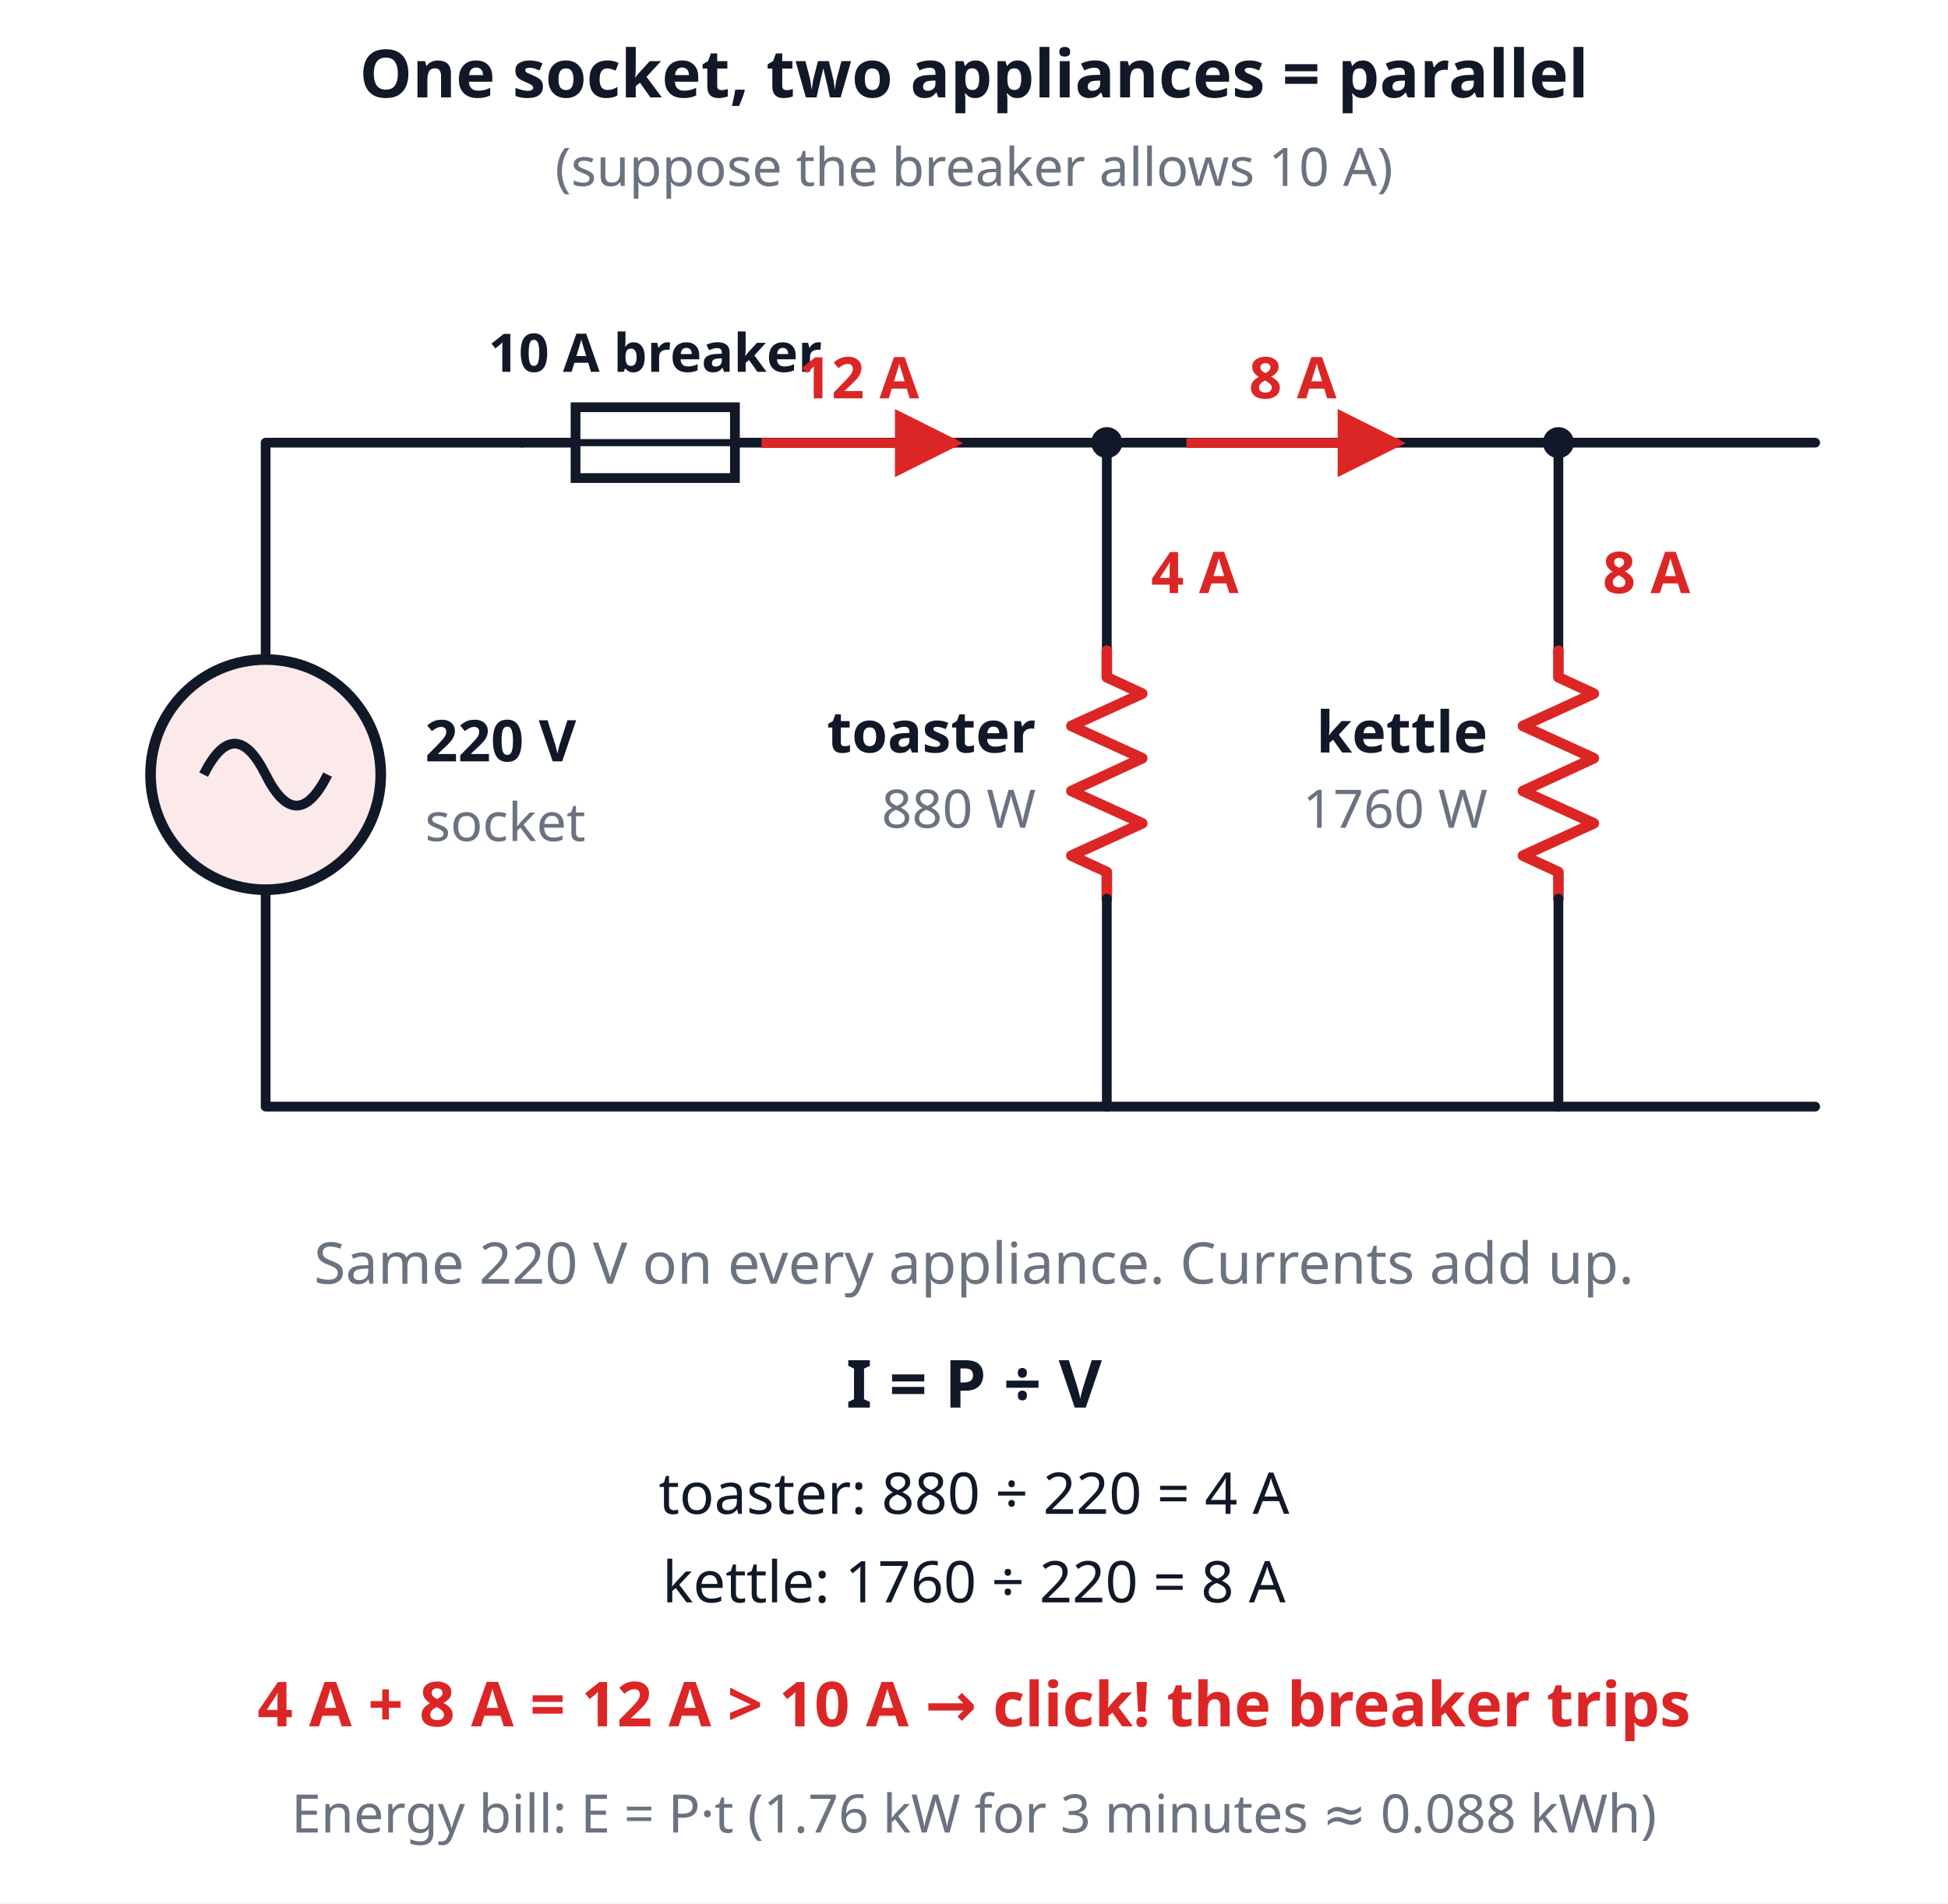
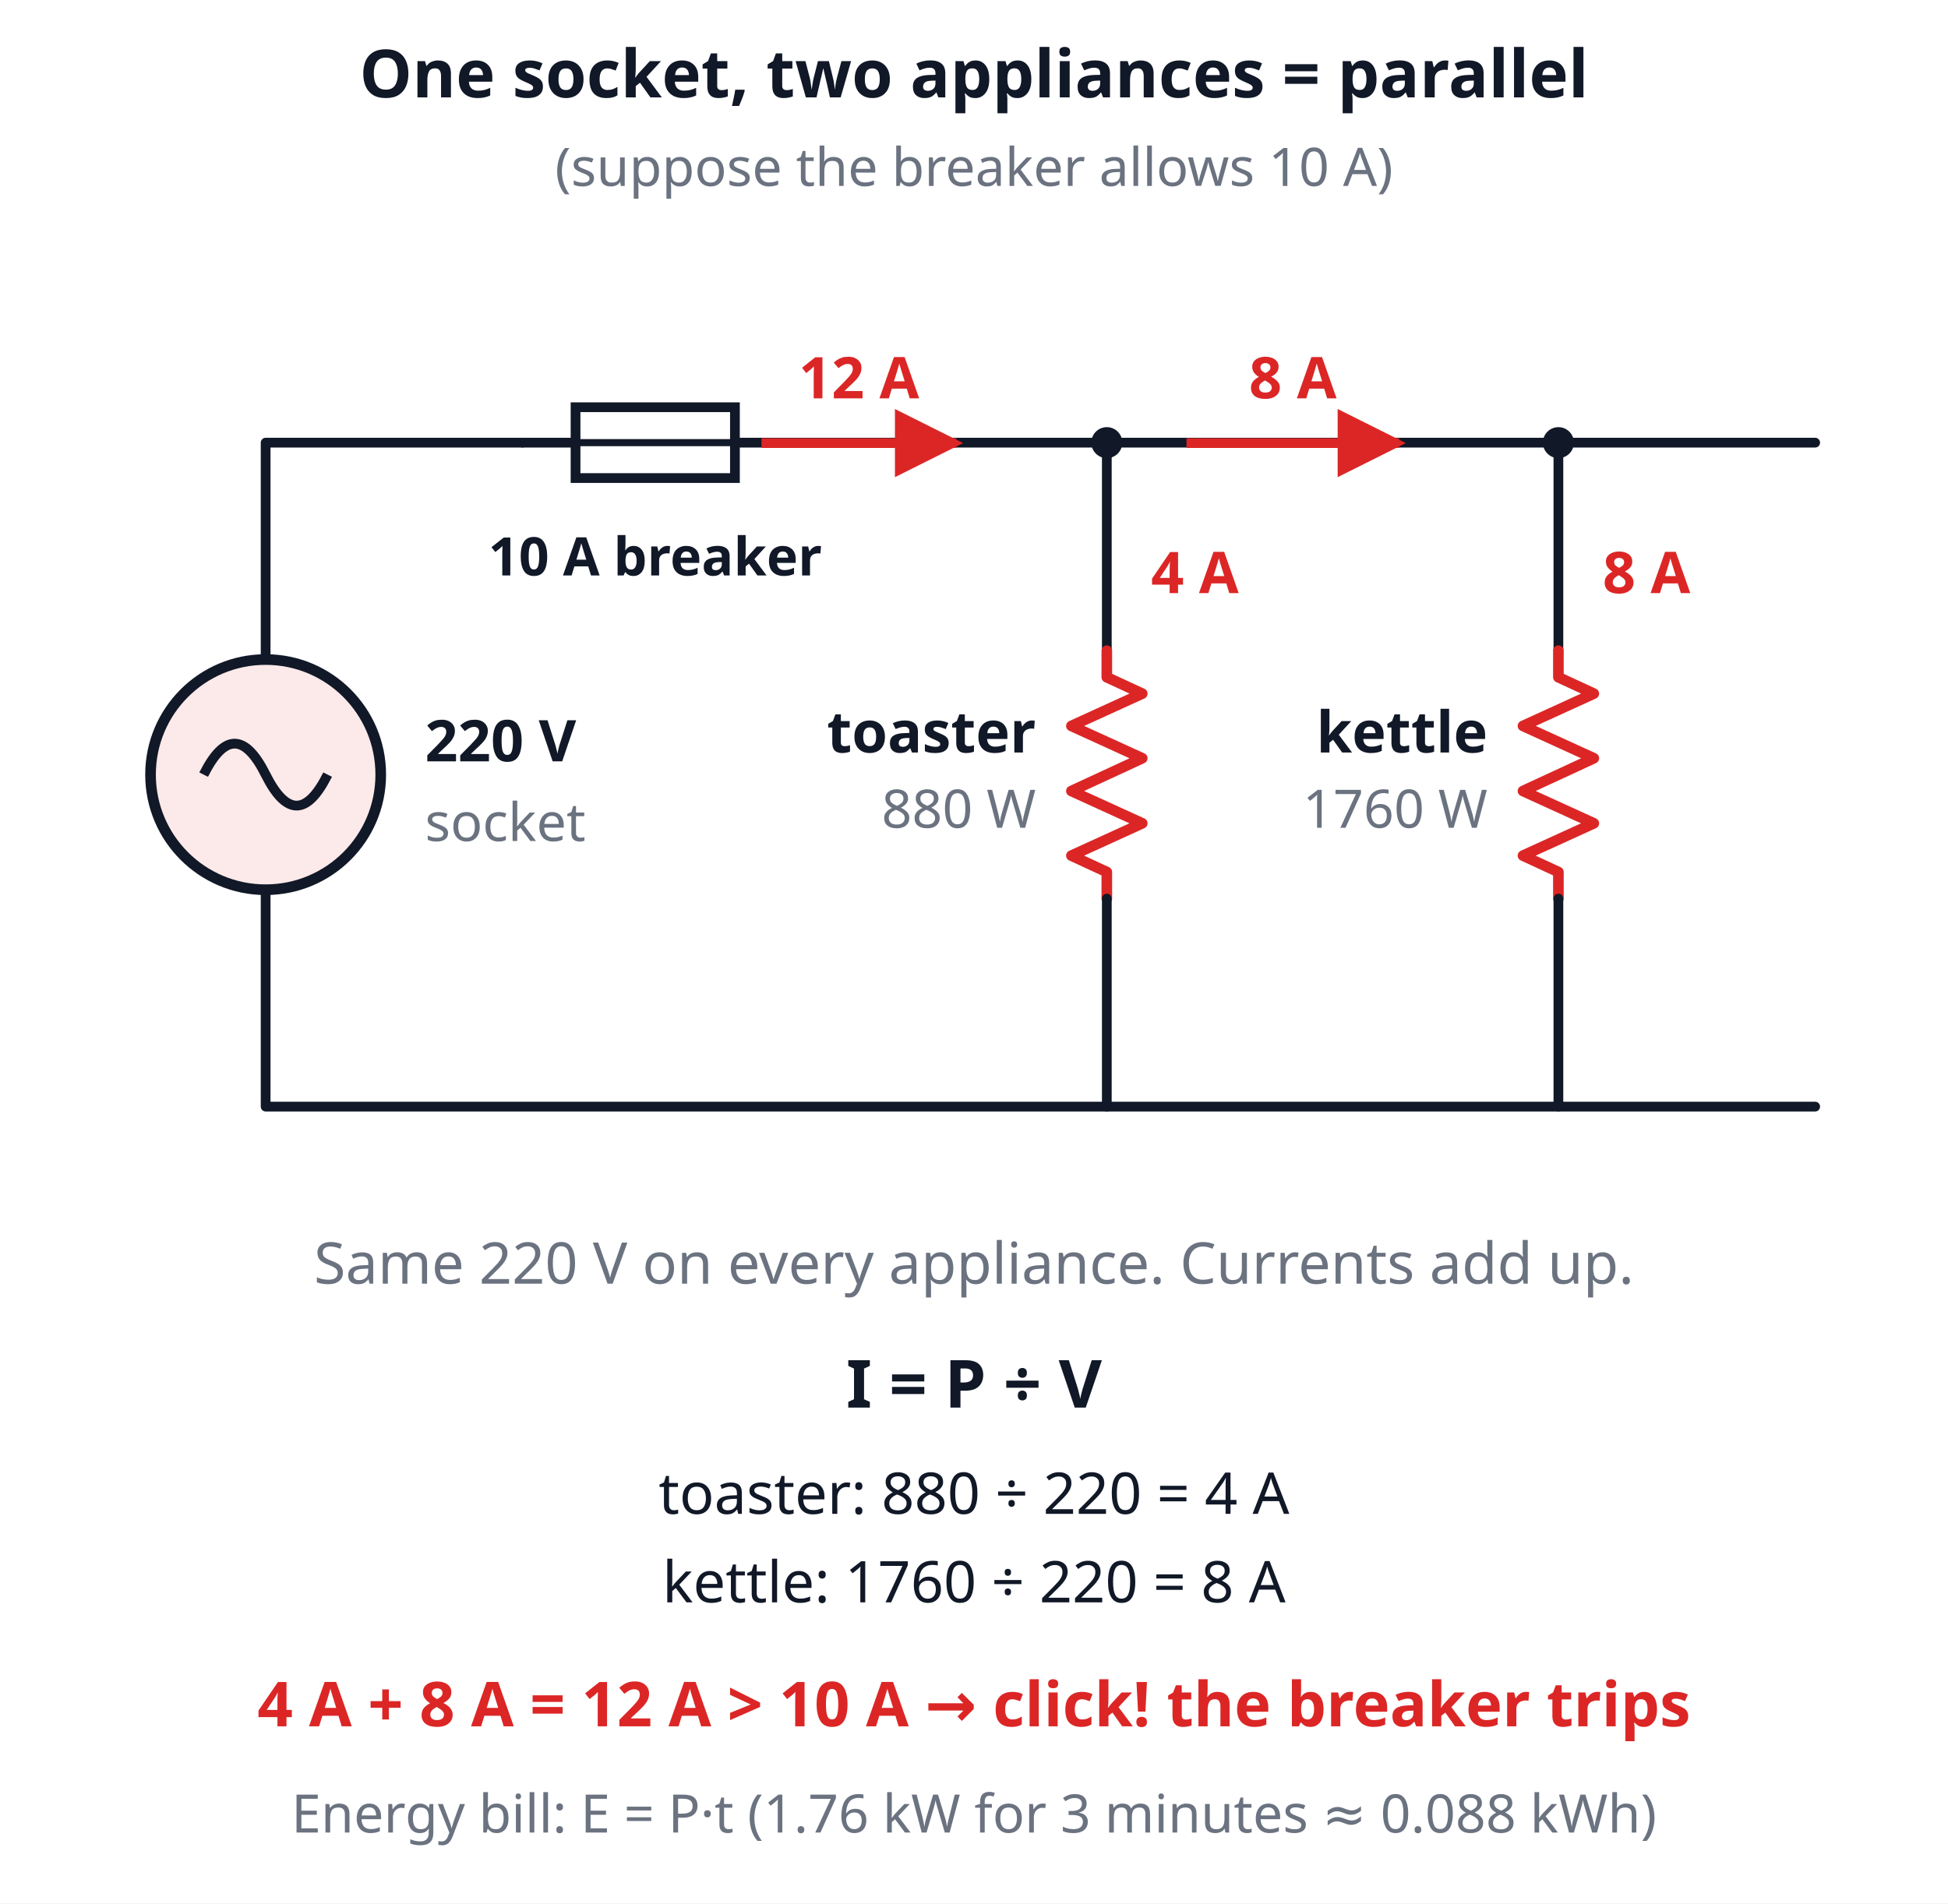
<svg xmlns="http://www.w3.org/2000/svg" viewBox="0 0 440 430" role="img" aria-labelledby="t d">
  <defs>
    <marker id="arR" viewBox="0 0 10 10" refX="9" refY="5" markerWidth="7" markerHeight="7" orient="auto">
      <path d="M0,0 L10,5 L0,10 z" fill="#dc2626" />
    </marker>
    <marker id="arK" viewBox="0 0 10 10" refX="9" refY="5" markerWidth="7" markerHeight="7" orient="auto">
      <path d="M0,0 L10,5 L0,10 z" fill="#111827" />
    </marker>
    <marker id="arG" viewBox="0 0 10 10" refX="9" refY="5" markerWidth="7" markerHeight="7" orient="auto">
      <path d="M0,0 L10,5 L0,10 z" fill="#6b7280" />
    </marker>
  </defs>
  <rect x="0" y="0" width="440" height="430" fill="#ffffff" />
  <g font-family="sans-serif" fill="#111827">
    <text x="220.0" y="22.0" font-size="15" text-anchor="middle" fill="#111827" font-weight="bold">One socket, two appliances = parallel</text>
    <text x="220.0" y="42.0" font-size="12" text-anchor="middle" fill="#6b7280">(suppose the breaker allows 10 A)</text>
    <circle cx="60" cy="175" r="26" fill="#dc2626" fill-opacity="0.1" stroke="#111827" stroke-width="2.4" />
    <path d="M 46 175 q 7 -14 14 0 t 14 0" fill="none" stroke="#111827" stroke-width="2.2" />
    <text x="96.0" y="172.0" font-size="13" text-anchor="start" fill="#111827" font-weight="bold">220 V</text>
    <text x="96.0" y="190.0" font-size="12" text-anchor="start" fill="#6b7280">socket</text>
    <polyline points="60.0,149.0 60.0,100.0 118.0,100.0" fill="none" stroke="#111827" stroke-width="2.2" stroke-linejoin="round" stroke-linecap="round" />
    <polyline points="60.0,201.0 60.0,250.0 410.0,250.0" fill="none" stroke="#111827" stroke-width="2.2" stroke-linejoin="round" stroke-linecap="round" />
    <polyline points="118.0,100.0 130.0,100.0" fill="none" stroke="#111827" stroke-width="2.2" stroke-linejoin="round" stroke-linecap="round" />
    <polyline points="166.0,100.0 410.0,100.0" fill="none" stroke="#111827" stroke-width="2.2" stroke-linejoin="round" stroke-linecap="round" />
    <rect x="130" y="92" width="36" height="16" fill="#ffffff" stroke="#111827" stroke-width="2.2" />
    <line x1="130.0" y1="100.0" x2="166.0" y2="100.0" stroke="#111827" stroke-width="1.6" />
-     <text x="148.0" y="84.0" font-size="12" text-anchor="middle" fill="#111827" font-weight="bold">10 A breaker</text>
+     <text x="148.0" y="130.0" font-size="12" text-anchor="middle" fill="#111827" font-weight="bold">10 A breaker</text>
    <polyline points="250.0,100.0 250.0,147.0" fill="none" stroke="#111827" stroke-width="2.2" stroke-linejoin="round" stroke-linecap="round" />
    <polyline points="250.0,147.0 250.0,153.0 258.0,156.7 242.0,164.0 258.0,171.3 242.0,178.7 258.0,186.0 242.0,193.3 250.0,197.0 250.0,203.0" fill="none" stroke="#dc2626" stroke-width="2.4" stroke-linejoin="round" stroke-linecap="round" />
    <polyline points="250.0,203.0 250.0,250.0" fill="none" stroke="#111827" stroke-width="2.2" stroke-linejoin="round" stroke-linecap="round" />
    <circle cx="250" cy="100" r="3.5" fill="#111827" />
    <text x="234.0" y="170.0" font-size="13" text-anchor="end" fill="#111827" font-weight="bold">toaster</text>
    <text x="234.0" y="187.0" font-size="12" text-anchor="end" fill="#6b7280">880 W</text>
    <text x="260.0" y="134.0" font-size="13" text-anchor="start" fill="#dc2626" font-weight="bold">4 A</text>
    <polyline points="352.0,100.0 352.0,147.0" fill="none" stroke="#111827" stroke-width="2.2" stroke-linejoin="round" stroke-linecap="round" />
    <polyline points="352.0,147.0 352.0,153.0 360.0,156.7 344.0,164.0 360.0,171.3 344.0,178.7 360.0,186.0 344.0,193.3 352.0,197.0 352.0,203.0" fill="none" stroke="#dc2626" stroke-width="2.4" stroke-linejoin="round" stroke-linecap="round" />
    <polyline points="352.0,203.0 352.0,250.0" fill="none" stroke="#111827" stroke-width="2.2" stroke-linejoin="round" stroke-linecap="round" />
    <circle cx="352" cy="100" r="3.5" fill="#111827" />
    <text x="336.0" y="170.0" font-size="13" text-anchor="end" fill="#111827" font-weight="bold">kettle</text>
    <text x="336.0" y="187.0" font-size="12" text-anchor="end" fill="#6b7280">1760 W</text>
    <text x="362.0" y="134.0" font-size="13" text-anchor="start" fill="#dc2626" font-weight="bold">8 A</text>
    <line x1="172.0" y1="100.1" x2="216.0" y2="100.1" stroke="#dc2626" stroke-width="2.2" marker-end="url(#arR)" />
    <text x="194.0" y="90.0" font-size="13" text-anchor="middle" fill="#dc2626" font-weight="bold">12 A</text>
    <line x1="268.0" y1="100.1" x2="316.0" y2="100.1" stroke="#dc2626" stroke-width="2.2" marker-end="url(#arR)" />
    <text x="292.0" y="90.0" font-size="13" text-anchor="middle" fill="#dc2626" font-weight="bold">8 A</text>
    <text x="220.0" y="290.0" font-size="13" text-anchor="middle" fill="#6b7280">Same 220 V on every appliance. Currents add up.</text>
    <text x="220.0" y="318.0" font-size="15" text-anchor="middle" fill="#111827" font-weight="bold">I = P ÷ V</text>
    <text x="220.0" y="342.0" font-size="13" text-anchor="middle" fill="#111827">toaster: 880 ÷ 220 = 4 A</text>
    <text x="220.0" y="362.0" font-size="13" text-anchor="middle" fill="#111827">kettle: 1760 ÷ 220 = 8 A</text>
    <text x="220.0" y="390.0" font-size="14" text-anchor="middle" fill="#dc2626" font-weight="bold">4 A + 8 A = 12 A  &gt; 10 A   →  click! the breaker trips</text>
    <text x="220.0" y="414.0" font-size="12" text-anchor="middle" fill="#6b7280">Energy bill: E = P·t  (1.76 kW for 3 minutes ≈ 0.088 kWh)</text>
  </g>
</svg>
